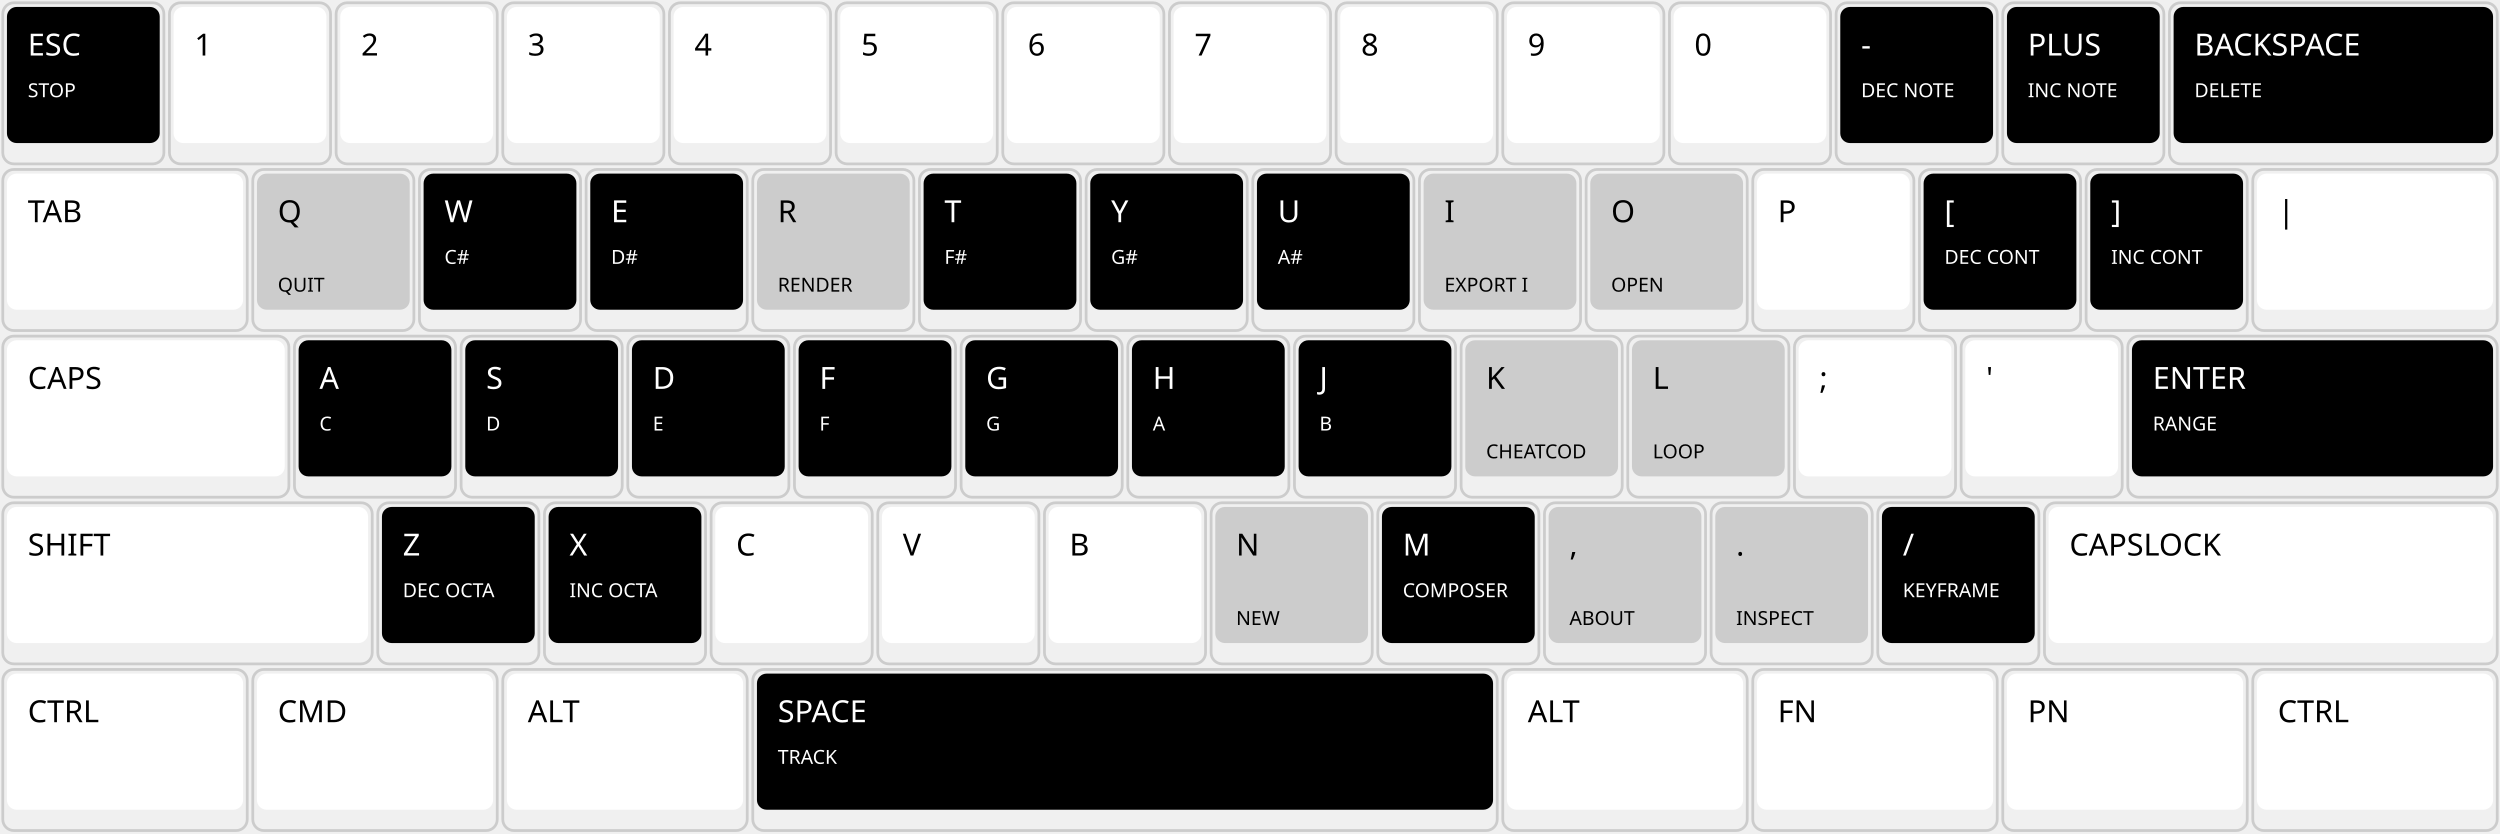
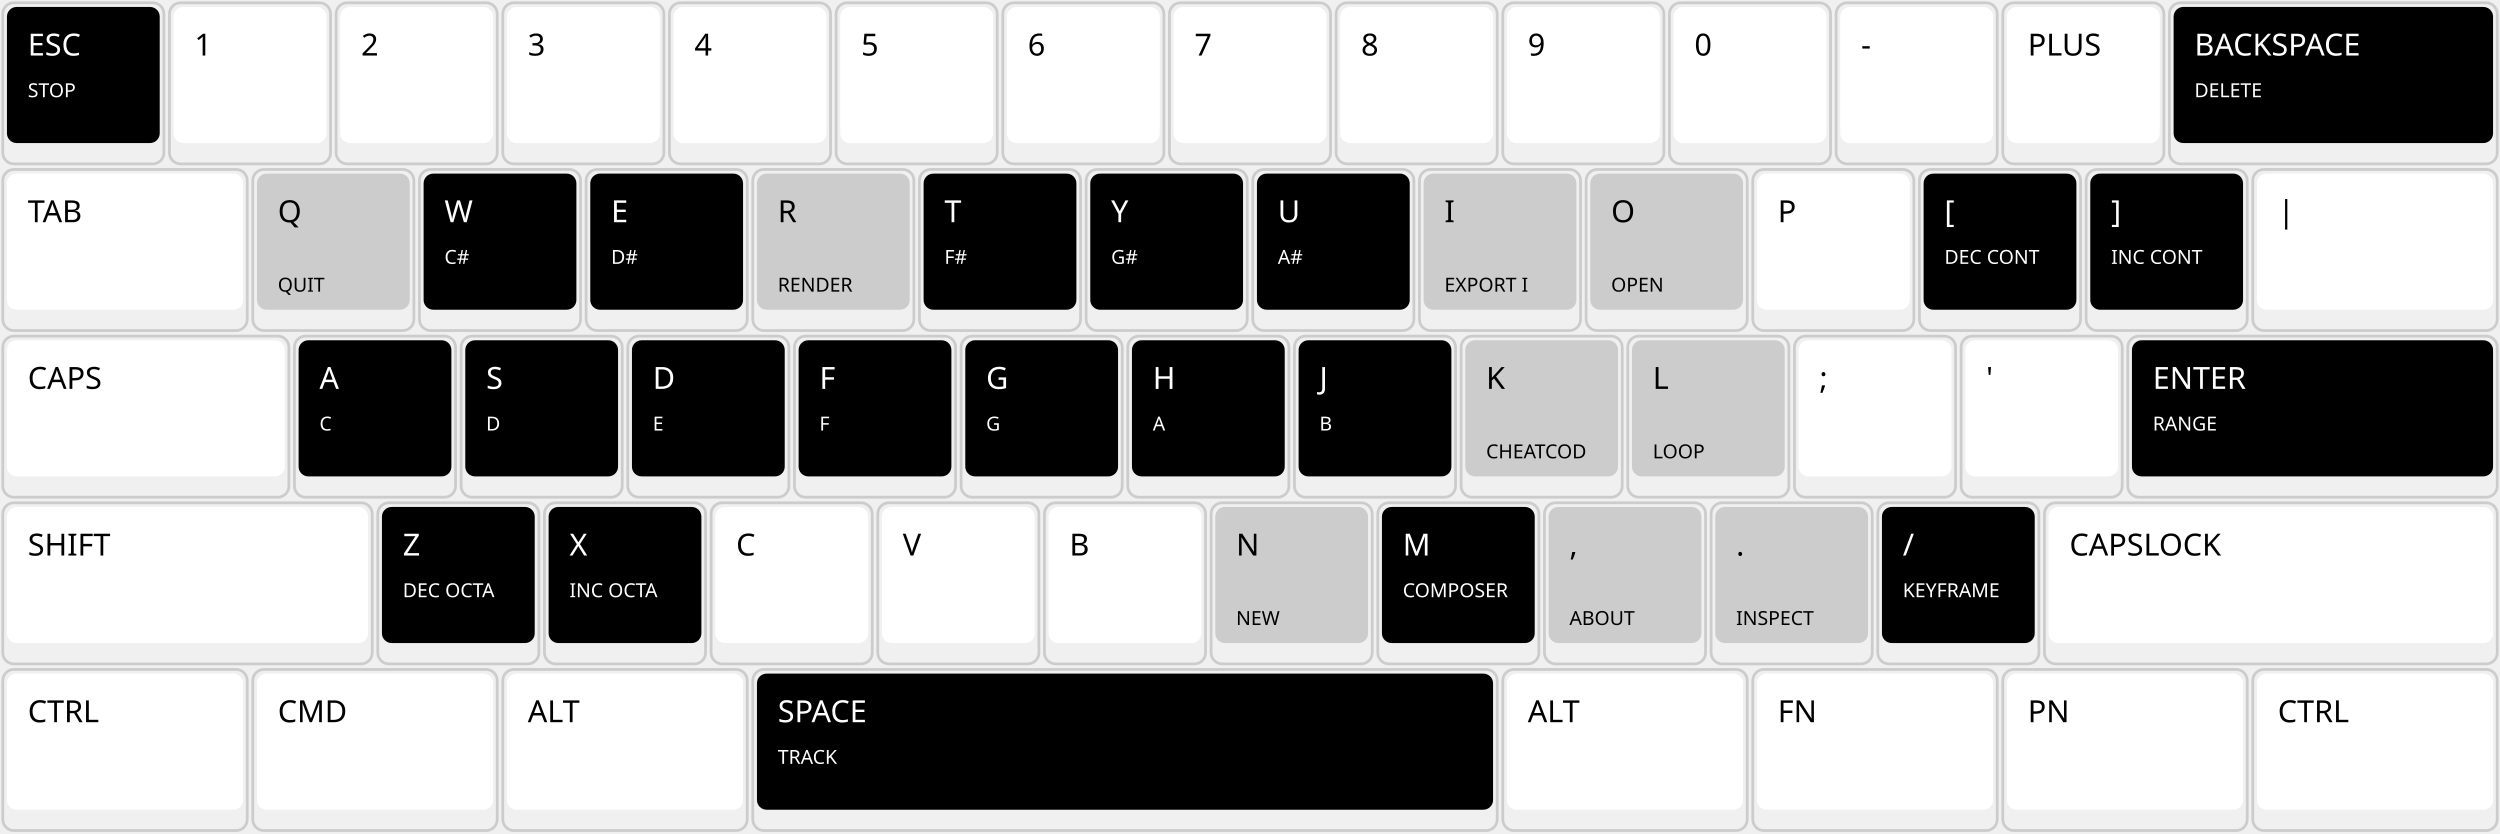
<svg xmlns="http://www.w3.org/2000/svg" width="900" height="300" version="1.0" style="fill:none;stroke:black;stroke-width:2px;">
  <rect x="1" y="1" width="58" height="58" rx="4" ry="4" title="esc" stroke="#ccc" fill="none" stroke-width="1" />
  <rect x="3" y="3" width="54" height="48" rx="3" ry="3" title="esc" stroke="#000" fill="#000" stroke-width="1" />
  <text x="10" y="20" font-size="11" font-family="Input Mono" stroke-width="0" fill="#fff">ESC</text>
  <text x="10" y="35" font-size="7" font-family="Input Mono" stroke-width="0" fill="#fff">STOP</text>
  <text x="10" y="45" font-size="7" font-family="Input Mono" stroke-width="0" fill="#000">DOCUMENT</text>
  <rect x="61" y="1" width="58" height="58" rx="4" ry="4" title="1" stroke="#ccc" fill="none" stroke-width="1" />
  <rect x="63" y="3" width="54" height="48" rx="3" ry="3" title="1" stroke="#fff" fill="#fff" stroke-width="1" />
  <text x="70" y="20" font-size="11" font-family="Input Mono" stroke-width="0" fill="#000">1</text>
  <rect x="121" y="1" width="58" height="58" rx="4" ry="4" title="2" stroke="#ccc" fill="none" stroke-width="1" />
  <rect x="123" y="3" width="54" height="48" rx="3" ry="3" title="2" stroke="#fff" fill="#fff" stroke-width="1" />
  <text x="130" y="20" font-size="11" font-family="Input Mono" stroke-width="0" fill="#000">2</text>
  <rect x="181" y="1" width="58" height="58" rx="4" ry="4" title="3" stroke="#ccc" fill="none" stroke-width="1" />
  <rect x="183" y="3" width="54" height="48" rx="3" ry="3" title="3" stroke="#fff" fill="#fff" stroke-width="1" />
  <text x="190" y="20" font-size="11" font-family="Input Mono" stroke-width="0" fill="#000">3</text>
  <rect x="241" y="1" width="58" height="58" rx="4" ry="4" title="4" stroke="#ccc" fill="none" stroke-width="1" />
  <rect x="243" y="3" width="54" height="48" rx="3" ry="3" title="4" stroke="#fff" fill="#fff" stroke-width="1" />
  <text x="250" y="20" font-size="11" font-family="Input Mono" stroke-width="0" fill="#000">4</text>
  <rect x="301" y="1" width="58" height="58" rx="4" ry="4" title="5" stroke="#ccc" fill="none" stroke-width="1" />
  <rect x="303" y="3" width="54" height="48" rx="3" ry="3" title="5" stroke="#fff" fill="#fff" stroke-width="1" />
  <text x="310" y="20" font-size="11" font-family="Input Mono" stroke-width="0" fill="#000">5</text>
  <rect x="361" y="1" width="58" height="58" rx="4" ry="4" title="6" stroke="#ccc" fill="none" stroke-width="1" />
  <rect x="363" y="3" width="54" height="48" rx="3" ry="3" title="6" stroke="#fff" fill="#fff" stroke-width="1" />
  <text x="370" y="20" font-size="11" font-family="Input Mono" stroke-width="0" fill="#000">6</text>
  <rect x="421" y="1" width="58" height="58" rx="4" ry="4" title="7" stroke="#ccc" fill="none" stroke-width="1" />
  <rect x="423" y="3" width="54" height="48" rx="3" ry="3" title="7" stroke="#fff" fill="#fff" stroke-width="1" />
  <text x="430" y="20" font-size="11" font-family="Input Mono" stroke-width="0" fill="#000">7</text>
  <rect x="481" y="1" width="58" height="58" rx="4" ry="4" title="8" stroke="#ccc" fill="none" stroke-width="1" />
  <rect x="483" y="3" width="54" height="48" rx="3" ry="3" title="8" stroke="#fff" fill="#fff" stroke-width="1" />
  <text x="490" y="20" font-size="11" font-family="Input Mono" stroke-width="0" fill="#000">8</text>
  <rect x="541" y="1" width="58" height="58" rx="4" ry="4" title="9" stroke="#ccc" fill="none" stroke-width="1" />
  <rect x="543" y="3" width="54" height="48" rx="3" ry="3" title="9" stroke="#fff" fill="#fff" stroke-width="1" />
  <text x="550" y="20" font-size="11" font-family="Input Mono" stroke-width="0" fill="#000">9</text>
  <rect x="601" y="1" width="58" height="58" rx="4" ry="4" title="0" stroke="#ccc" fill="none" stroke-width="1" />
  <rect x="603" y="3" width="54" height="48" rx="3" ry="3" title="0" stroke="#fff" fill="#fff" stroke-width="1" />
  <text x="610" y="20" font-size="11" font-family="Input Mono" stroke-width="0" fill="#000">0</text>
  <rect x="661" y="1" width="58" height="58" rx="4" ry="4" title="-" stroke="#ccc" fill="none" stroke-width="1" />
-   <rect x="663" y="3" width="54" height="48" rx="3" ry="3" title="-" stroke="#000" fill="#000" stroke-width="1" />
-   <text x="670" y="20" font-size="11" font-family="Input Mono" stroke-width="0" fill="#fff">-</text>
-   <text x="670" y="35" font-size="7" font-family="Input Mono" stroke-width="0" fill="#fff">DEC NOTE</text>
+   <rect x="663" y="3" width="54" height="48" rx="3" ry="3" title="-" stroke="#fff" fill="#fff" stroke-width="1" />
+   <text x="670" y="20" font-size="11" font-family="Input Mono" stroke-width="0" fill="#000">-</text>
  <rect x="721" y="1" width="58" height="58" rx="4" ry="4" title="plus" stroke="#ccc" fill="none" stroke-width="1" />
-   <rect x="723" y="3" width="54" height="48" rx="3" ry="3" title="plus" stroke="#000" fill="#000" stroke-width="1" />
-   <text x="730" y="20" font-size="11" font-family="Input Mono" stroke-width="0" fill="#fff">PLUS</text>
-   <text x="730" y="35" font-size="7" font-family="Input Mono" stroke-width="0" fill="#fff">INC NOTE</text>
+   <rect x="723" y="3" width="54" height="48" rx="3" ry="3" title="plus" stroke="#fff" fill="#fff" stroke-width="1" />
+   <text x="730" y="20" font-size="11" font-family="Input Mono" stroke-width="0" fill="#000">PLUS</text>
  <rect x="781" y="1" width="118" height="58" rx="4" ry="4" title="backspace" stroke="#ccc" fill="none" stroke-width="1" />
  <rect x="783" y="3" width="114" height="48" rx="3" ry="3" title="backspace" stroke="#000" fill="#000" stroke-width="1" />
  <text x="790" y="20" font-size="11" font-family="Input Mono" stroke-width="0" fill="#fff">BACKSPACE</text>
  <text x="790" y="35" font-size="7" font-family="Input Mono" stroke-width="0" fill="#fff">DELETE</text>
  <text x="790" y="45" font-size="7" font-family="Input Mono" stroke-width="0" fill="#000">RESET</text>
  <rect x="1" y="61" width="88" height="58" rx="4" ry="4" title="tab" stroke="#ccc" fill="none" stroke-width="1" />
  <rect x="3" y="63" width="84" height="48" rx="3" ry="3" title="tab" stroke="#fff" fill="#fff" stroke-width="1" />
  <text x="10" y="80" font-size="11" font-family="Input Mono" stroke-width="0" fill="#000">TAB</text>
  <rect x="91" y="61" width="58" height="58" rx="4" ry="4" title="q" stroke="#ccc" fill="none" stroke-width="1" />
  <rect x="93" y="63" width="54" height="48" rx="3" ry="3" title="q" stroke="#ccc" fill="#ccc" stroke-width="1" />
  <text x="100" y="80" font-size="11" font-family="Input Mono" stroke-width="0" fill="#000">Q</text>
  <text x="100" y="105" font-size="7" font-family="Input Mono" stroke-width="0" fill="#000">QUIT</text>
  <rect x="151" y="61" width="58" height="58" rx="4" ry="4" title="w" stroke="#ccc" fill="none" stroke-width="1" />
  <rect x="153" y="63" width="54" height="48" rx="3" ry="3" title="w" stroke="#000" fill="#000" stroke-width="1" />
  <text x="160" y="80" font-size="11" font-family="Input Mono" stroke-width="0" fill="#fff">W</text>
  <text x="160" y="95" font-size="7" font-family="Input Mono" stroke-width="0" fill="#fff">C#</text>
  <rect x="211" y="61" width="58" height="58" rx="4" ry="4" title="e" stroke="#ccc" fill="none" stroke-width="1" />
  <rect x="213" y="63" width="54" height="48" rx="3" ry="3" title="e" stroke="#000" fill="#000" stroke-width="1" />
  <text x="220" y="80" font-size="11" font-family="Input Mono" stroke-width="0" fill="#fff">E</text>
  <text x="220" y="95" font-size="7" font-family="Input Mono" stroke-width="0" fill="#fff">D#</text>
-   <text x="220" y="105" font-size="7" font-family="Input Mono" stroke-width="0" fill="#000">SAVE AS</text>
  <rect x="271" y="61" width="58" height="58" rx="4" ry="4" title="r" stroke="#ccc" fill="none" stroke-width="1" />
  <rect x="273" y="63" width="54" height="48" rx="3" ry="3" title="r" stroke="#ccc" fill="#ccc" stroke-width="1" />
  <text x="280" y="80" font-size="11" font-family="Input Mono" stroke-width="0" fill="#000">R</text>
  <text x="280" y="105" font-size="7" font-family="Input Mono" stroke-width="0" fill="#000">RENDER</text>
  <rect x="331" y="61" width="58" height="58" rx="4" ry="4" title="t" stroke="#ccc" fill="none" stroke-width="1" />
  <rect x="333" y="63" width="54" height="48" rx="3" ry="3" title="t" stroke="#000" fill="#000" stroke-width="1" />
  <text x="340" y="80" font-size="11" font-family="Input Mono" stroke-width="0" fill="#fff">T</text>
  <text x="340" y="95" font-size="7" font-family="Input Mono" stroke-width="0" fill="#fff">F#</text>
  <rect x="391" y="61" width="58" height="58" rx="4" ry="4" title="y" stroke="#ccc" fill="none" stroke-width="1" />
  <rect x="393" y="63" width="54" height="48" rx="3" ry="3" title="y" stroke="#000" fill="#000" stroke-width="1" />
  <text x="400" y="80" font-size="11" font-family="Input Mono" stroke-width="0" fill="#fff">Y</text>
  <text x="400" y="95" font-size="7" font-family="Input Mono" stroke-width="0" fill="#fff">G#</text>
  <rect x="451" y="61" width="58" height="58" rx="4" ry="4" title="u" stroke="#ccc" fill="none" stroke-width="1" />
  <rect x="453" y="63" width="54" height="48" rx="3" ry="3" title="u" stroke="#000" fill="#000" stroke-width="1" />
  <text x="460" y="80" font-size="11" font-family="Input Mono" stroke-width="0" fill="#fff">U</text>
  <text x="460" y="95" font-size="7" font-family="Input Mono" stroke-width="0" fill="#fff">A#</text>
  <rect x="511" y="61" width="58" height="58" rx="4" ry="4" title="i" stroke="#ccc" fill="none" stroke-width="1" />
  <rect x="513" y="63" width="54" height="48" rx="3" ry="3" title="i" stroke="#ccc" fill="#ccc" stroke-width="1" />
  <text x="520" y="80" font-size="11" font-family="Input Mono" stroke-width="0" fill="#000">I</text>
  <text x="520" y="105" font-size="7" font-family="Input Mono" stroke-width="0" fill="#000">EXPORT I</text>
  <rect x="571" y="61" width="58" height="58" rx="4" ry="4" title="o" stroke="#ccc" fill="none" stroke-width="1" />
  <rect x="573" y="63" width="54" height="48" rx="3" ry="3" title="o" stroke="#ccc" fill="#ccc" stroke-width="1" />
  <text x="580" y="80" font-size="11" font-family="Input Mono" stroke-width="0" fill="#000">O</text>
  <text x="580" y="105" font-size="7" font-family="Input Mono" stroke-width="0" fill="#000">OPEN</text>
  <rect x="631" y="61" width="58" height="58" rx="4" ry="4" title="p" stroke="#ccc" fill="none" stroke-width="1" />
  <rect x="633" y="63" width="54" height="48" rx="3" ry="3" title="p" stroke="#fff" fill="#fff" stroke-width="1" />
  <text x="640" y="80" font-size="11" font-family="Input Mono" stroke-width="0" fill="#000">P</text>
  <rect x="691" y="61" width="58" height="58" rx="4" ry="4" title="[" stroke="#ccc" fill="none" stroke-width="1" />
  <rect x="693" y="63" width="54" height="48" rx="3" ry="3" title="[" stroke="#000" fill="#000" stroke-width="1" />
  <text x="700" y="80" font-size="11" font-family="Input Mono" stroke-width="0" fill="#fff">[</text>
  <text x="700" y="95" font-size="7" font-family="Input Mono" stroke-width="0" fill="#fff">DEC CONT</text>
  <rect x="751" y="61" width="58" height="58" rx="4" ry="4" title="]" stroke="#ccc" fill="none" stroke-width="1" />
  <rect x="753" y="63" width="54" height="48" rx="3" ry="3" title="]" stroke="#000" fill="#000" stroke-width="1" />
  <text x="760" y="80" font-size="11" font-family="Input Mono" stroke-width="0" fill="#fff">]</text>
  <text x="760" y="95" font-size="7" font-family="Input Mono" stroke-width="0" fill="#fff">INC CONT</text>
  <rect x="811" y="61" width="88" height="58" rx="4" ry="4" title="|" stroke="#ccc" fill="none" stroke-width="1" />
  <rect x="813" y="63" width="84" height="48" rx="3" ry="3" title="|" stroke="#fff" fill="#fff" stroke-width="1" />
  <text x="820" y="80" font-size="11" font-family="Input Mono" stroke-width="0" fill="#000">|</text>
  <rect x="1" y="121" width="103" height="58" rx="4" ry="4" title="caps" stroke="#ccc" fill="none" stroke-width="1" />
  <rect x="3" y="123" width="99" height="48" rx="3" ry="3" title="caps" stroke="#fff" fill="#fff" stroke-width="1" />
  <text x="10" y="140" font-size="11" font-family="Input Mono" stroke-width="0" fill="#000">CAPS</text>
  <rect x="106" y="121" width="58" height="58" rx="4" ry="4" title="a" stroke="#ccc" fill="none" stroke-width="1" />
  <rect x="108" y="123" width="54" height="48" rx="3" ry="3" title="a" stroke="#000" fill="#000" stroke-width="1" />
  <text x="115" y="140" font-size="11" font-family="Input Mono" stroke-width="0" fill="#fff">A</text>
  <text x="115" y="155" font-size="7" font-family="Input Mono" stroke-width="0" fill="#fff">C</text>
  <rect x="166" y="121" width="58" height="58" rx="4" ry="4" title="s" stroke="#ccc" fill="none" stroke-width="1" />
  <rect x="168" y="123" width="54" height="48" rx="3" ry="3" title="s" stroke="#000" fill="#000" stroke-width="1" />
  <text x="175" y="140" font-size="11" font-family="Input Mono" stroke-width="0" fill="#fff">S</text>
  <text x="175" y="155" font-size="7" font-family="Input Mono" stroke-width="0" fill="#fff">D</text>
  <text x="175" y="165" font-size="7" font-family="Input Mono" stroke-width="0" fill="#000">SAVE</text>
  <rect x="226" y="121" width="58" height="58" rx="4" ry="4" title="d" stroke="#ccc" fill="none" stroke-width="1" />
  <rect x="228" y="123" width="54" height="48" rx="3" ry="3" title="d" stroke="#000" fill="#000" stroke-width="1" />
  <text x="235" y="140" font-size="11" font-family="Input Mono" stroke-width="0" fill="#fff">D</text>
  <text x="235" y="155" font-size="7" font-family="Input Mono" stroke-width="0" fill="#fff">E</text>
  <rect x="286" y="121" width="58" height="58" rx="4" ry="4" title="f" stroke="#ccc" fill="none" stroke-width="1" />
  <rect x="288" y="123" width="54" height="48" rx="3" ry="3" title="f" stroke="#000" fill="#000" stroke-width="1" />
  <text x="295" y="140" font-size="11" font-family="Input Mono" stroke-width="0" fill="#fff">F</text>
  <text x="295" y="155" font-size="7" font-family="Input Mono" stroke-width="0" fill="#fff">F</text>
  <rect x="346" y="121" width="58" height="58" rx="4" ry="4" title="g" stroke="#ccc" fill="none" stroke-width="1" />
  <rect x="348" y="123" width="54" height="48" rx="3" ry="3" title="g" stroke="#000" fill="#000" stroke-width="1" />
  <text x="355" y="140" font-size="11" font-family="Input Mono" stroke-width="0" fill="#fff">G</text>
  <text x="355" y="155" font-size="7" font-family="Input Mono" stroke-width="0" fill="#fff">G</text>
  <rect x="406" y="121" width="58" height="58" rx="4" ry="4" title="h" stroke="#ccc" fill="none" stroke-width="1" />
  <rect x="408" y="123" width="54" height="48" rx="3" ry="3" title="h" stroke="#000" fill="#000" stroke-width="1" />
  <text x="415" y="140" font-size="11" font-family="Input Mono" stroke-width="0" fill="#fff">H</text>
  <text x="415" y="155" font-size="7" font-family="Input Mono" stroke-width="0" fill="#fff">A</text>
  <text x="415" y="165" font-size="7" font-family="Input Mono" stroke-width="0" fill="#000">HIDE</text>
  <rect x="466" y="121" width="58" height="58" rx="4" ry="4" title="j" stroke="#ccc" fill="none" stroke-width="1" />
  <rect x="468" y="123" width="54" height="48" rx="3" ry="3" title="j" stroke="#000" fill="#000" stroke-width="1" />
  <text x="475" y="140" font-size="11" font-family="Input Mono" stroke-width="0" fill="#fff">J</text>
  <text x="475" y="155" font-size="7" font-family="Input Mono" stroke-width="0" fill="#fff">B</text>
  <rect x="526" y="121" width="58" height="58" rx="4" ry="4" title="k" stroke="#ccc" fill="none" stroke-width="1" />
  <rect x="528" y="123" width="54" height="48" rx="3" ry="3" title="k" stroke="#ccc" fill="#ccc" stroke-width="1" />
  <text x="535" y="140" font-size="11" font-family="Input Mono" stroke-width="0" fill="#000">K</text>
  <text x="535" y="165" font-size="7" font-family="Input Mono" stroke-width="0" fill="#000">CHEATCOD</text>
  <rect x="586" y="121" width="58" height="58" rx="4" ry="4" title="l" stroke="#ccc" fill="none" stroke-width="1" />
  <rect x="588" y="123" width="54" height="48" rx="3" ry="3" title="l" stroke="#ccc" fill="#ccc" stroke-width="1" />
  <text x="595" y="140" font-size="11" font-family="Input Mono" stroke-width="0" fill="#000">L</text>
  <text x="595" y="165" font-size="7" font-family="Input Mono" stroke-width="0" fill="#000">LOOP</text>
  <rect x="646" y="121" width="58" height="58" rx="4" ry="4" title=";" stroke="#ccc" fill="none" stroke-width="1" />
  <rect x="648" y="123" width="54" height="48" rx="3" ry="3" title=";" stroke="#fff" fill="#fff" stroke-width="1" />
  <text x="655" y="140" font-size="11" font-family="Input Mono" stroke-width="0" fill="#000">;</text>
  <rect x="706" y="121" width="58" height="58" rx="4" ry="4" title="'" stroke="#ccc" fill="none" stroke-width="1" />
  <rect x="708" y="123" width="54" height="48" rx="3" ry="3" title="'" stroke="#fff" fill="#fff" stroke-width="1" />
  <text x="715" y="140" font-size="11" font-family="Input Mono" stroke-width="0" fill="#000">'</text>
  <rect x="766" y="121" width="133" height="58" rx="4" ry="4" title="enter" stroke="#ccc" fill="none" stroke-width="1" />
  <rect x="768" y="123" width="129" height="48" rx="3" ry="3" title="enter" stroke="#000" fill="#000" stroke-width="1" />
  <text x="775" y="140" font-size="11" font-family="Input Mono" stroke-width="0" fill="#fff">ENTER</text>
  <text x="775" y="155" font-size="7" font-family="Input Mono" stroke-width="0" fill="#fff">RANGE</text>
  <text x="775" y="165" font-size="7" font-family="Input Mono" stroke-width="0" fill="#000">FULLSCRE</text>
  <rect x="1" y="181" width="133" height="58" rx="4" ry="4" title="shift" stroke="#ccc" fill="none" stroke-width="1" />
  <rect x="3" y="183" width="129" height="48" rx="3" ry="3" title="shift" stroke="#fff" fill="#fff" stroke-width="1" />
  <text x="10" y="200" font-size="11" font-family="Input Mono" stroke-width="0" fill="#000">SHIFT</text>
  <rect x="136" y="181" width="58" height="58" rx="4" ry="4" title="z" stroke="#ccc" fill="none" stroke-width="1" />
  <rect x="138" y="183" width="54" height="48" rx="3" ry="3" title="z" stroke="#000" fill="#000" stroke-width="1" />
  <text x="145" y="200" font-size="11" font-family="Input Mono" stroke-width="0" fill="#fff">Z</text>
  <text x="145" y="215" font-size="7" font-family="Input Mono" stroke-width="0" fill="#fff">DEC OCTA</text>
+   <text x="145" y="225" font-size="7" font-family="Input Mono" stroke-width="0" fill="#000">UNDO</text>
  <rect x="196" y="181" width="58" height="58" rx="4" ry="4" title="x" stroke="#ccc" fill="none" stroke-width="1" />
  <rect x="198" y="183" width="54" height="48" rx="3" ry="3" title="x" stroke="#000" fill="#000" stroke-width="1" />
  <text x="205" y="200" font-size="11" font-family="Input Mono" stroke-width="0" fill="#fff">X</text>
  <text x="205" y="215" font-size="7" font-family="Input Mono" stroke-width="0" fill="#fff">INC OCTA</text>
  <rect x="256" y="181" width="58" height="58" rx="4" ry="4" title="c" stroke="#ccc" fill="none" stroke-width="1" />
  <rect x="258" y="183" width="54" height="48" rx="3" ry="3" title="c" stroke="#fff" fill="#fff" stroke-width="1" />
  <text x="265" y="200" font-size="11" font-family="Input Mono" stroke-width="0" fill="#000">C</text>
  <rect x="316" y="181" width="58" height="58" rx="4" ry="4" title="v" stroke="#ccc" fill="none" stroke-width="1" />
  <rect x="318" y="183" width="54" height="48" rx="3" ry="3" title="v" stroke="#fff" fill="#fff" stroke-width="1" />
  <text x="325" y="200" font-size="11" font-family="Input Mono" stroke-width="0" fill="#000">V</text>
  <rect x="376" y="181" width="58" height="58" rx="4" ry="4" title="b" stroke="#ccc" fill="none" stroke-width="1" />
  <rect x="378" y="183" width="54" height="48" rx="3" ry="3" title="b" stroke="#fff" fill="#fff" stroke-width="1" />
  <text x="385" y="200" font-size="11" font-family="Input Mono" stroke-width="0" fill="#000">B</text>
  <rect x="436" y="181" width="58" height="58" rx="4" ry="4" title="n" stroke="#ccc" fill="none" stroke-width="1" />
  <rect x="438" y="183" width="54" height="48" rx="3" ry="3" title="n" stroke="#ccc" fill="#ccc" stroke-width="1" />
  <text x="445" y="200" font-size="11" font-family="Input Mono" stroke-width="0" fill="#000">N</text>
  <text x="445" y="225" font-size="7" font-family="Input Mono" stroke-width="0" fill="#000">NEW</text>
  <rect x="496" y="181" width="58" height="58" rx="4" ry="4" title="m" stroke="#ccc" fill="none" stroke-width="1" />
  <rect x="498" y="183" width="54" height="48" rx="3" ry="3" title="m" stroke="#000" fill="#000" stroke-width="1" />
  <text x="505" y="200" font-size="11" font-family="Input Mono" stroke-width="0" fill="#fff">M</text>
  <text x="505" y="215" font-size="7" font-family="Input Mono" stroke-width="0" fill="#fff">COMPOSER</text>
+   <text x="505" y="225" font-size="7" font-family="Input Mono" stroke-width="0" fill="#000">ARP</text>
  <rect x="556" y="181" width="58" height="58" rx="4" ry="4" title="," stroke="#ccc" fill="none" stroke-width="1" />
  <rect x="558" y="183" width="54" height="48" rx="3" ry="3" title="," stroke="#ccc" fill="#ccc" stroke-width="1" />
  <text x="565" y="200" font-size="11" font-family="Input Mono" stroke-width="0" fill="#000">,</text>
  <text x="565" y="225" font-size="7" font-family="Input Mono" stroke-width="0" fill="#000">ABOUT</text>
  <rect x="616" y="181" width="58" height="58" rx="4" ry="4" title="." stroke="#ccc" fill="none" stroke-width="1" />
  <rect x="618" y="183" width="54" height="48" rx="3" ry="3" title="." stroke="#ccc" fill="#ccc" stroke-width="1" />
  <text x="625" y="200" font-size="11" font-family="Input Mono" stroke-width="0" fill="#000">.</text>
  <text x="625" y="225" font-size="7" font-family="Input Mono" stroke-width="0" fill="#000">INSPECT</text>
  <rect x="676" y="181" width="58" height="58" rx="4" ry="4" title="/" stroke="#ccc" fill="none" stroke-width="1" />
  <rect x="678" y="183" width="54" height="48" rx="3" ry="3" title="/" stroke="#000" fill="#000" stroke-width="1" />
  <text x="685" y="200" font-size="11" font-family="Input Mono" stroke-width="0" fill="#fff">/</text>
  <text x="685" y="215" font-size="7" font-family="Input Mono" stroke-width="0" fill="#fff">KEYFRAME</text>
  <rect x="736" y="181" width="163" height="58" rx="4" ry="4" title="capslock" stroke="#ccc" fill="none" stroke-width="1" />
  <rect x="738" y="183" width="159" height="48" rx="3" ry="3" title="capslock" stroke="#fff" fill="#fff" stroke-width="1" />
  <text x="745" y="200" font-size="11" font-family="Input Mono" stroke-width="0" fill="#000">CAPSLOCK</text>
  <rect x="1" y="241" width="88" height="58" rx="4" ry="4" title="ctrl" stroke="#ccc" fill="none" stroke-width="1" />
  <rect x="3" y="243" width="84" height="48" rx="3" ry="3" title="ctrl" stroke="#fff" fill="#fff" stroke-width="1" />
  <text x="10" y="260" font-size="11" font-family="Input Mono" stroke-width="0" fill="#000">CTRL</text>
  <rect x="91" y="241" width="88" height="58" rx="4" ry="4" title="cmd" stroke="#ccc" fill="none" stroke-width="1" />
  <rect x="93" y="243" width="84" height="48" rx="3" ry="3" title="cmd" stroke="#fff" fill="#fff" stroke-width="1" />
  <text x="100" y="260" font-size="11" font-family="Input Mono" stroke-width="0" fill="#000">CMD</text>
  <rect x="181" y="241" width="88" height="58" rx="4" ry="4" title="alt" stroke="#ccc" fill="none" stroke-width="1" />
  <rect x="183" y="243" width="84" height="48" rx="3" ry="3" title="alt" stroke="#fff" fill="#fff" stroke-width="1" />
  <text x="190" y="260" font-size="11" font-family="Input Mono" stroke-width="0" fill="#000">ALT</text>
  <rect x="271" y="241" width="268" height="58" rx="4" ry="4" title="space" stroke="#ccc" fill="none" stroke-width="1" />
  <rect x="273" y="243" width="264" height="48" rx="3" ry="3" title="space" stroke="#000" fill="#000" stroke-width="1" />
  <text x="280" y="260" font-size="11" font-family="Input Mono" stroke-width="0" fill="#fff">SPACE</text>
  <text x="280" y="275" font-size="7" font-family="Input Mono" stroke-width="0" fill="#fff">TRACK</text>
  <rect x="811" y="241" width="88" height="58" rx="4" ry="4" title="ctrl" stroke="#ccc" fill="none" stroke-width="1" />
  <rect x="813" y="243" width="84" height="48" rx="3" ry="3" title="ctrl" stroke="#fff" fill="#fff" stroke-width="1" />
  <text x="820" y="260" font-size="11" font-family="Input Mono" stroke-width="0" fill="#000">CTRL</text>
  <rect x="721" y="241" width="88" height="58" rx="4" ry="4" title="pn" stroke="#ccc" fill="none" stroke-width="1" />
  <rect x="723" y="243" width="84" height="48" rx="3" ry="3" title="pn" stroke="#fff" fill="#fff" stroke-width="1" />
  <text x="730" y="260" font-size="11" font-family="Input Mono" stroke-width="0" fill="#000">PN</text>
  <rect x="631" y="241" width="88" height="58" rx="4" ry="4" title="fn" stroke="#ccc" fill="none" stroke-width="1" />
  <rect x="633" y="243" width="84" height="48" rx="3" ry="3" title="fn" stroke="#fff" fill="#fff" stroke-width="1" />
  <text x="640" y="260" font-size="11" font-family="Input Mono" stroke-width="0" fill="#000">FN</text>
  <rect x="541" y="241" width="88" height="58" rx="4" ry="4" title="alt" stroke="#ccc" fill="none" stroke-width="1" />
  <rect x="543" y="243" width="84" height="48" rx="3" ry="3" title="alt" stroke="#fff" fill="#fff" stroke-width="1" />
  <text x="550" y="260" font-size="11" font-family="Input Mono" stroke-width="0" fill="#000">ALT</text>
</svg>
